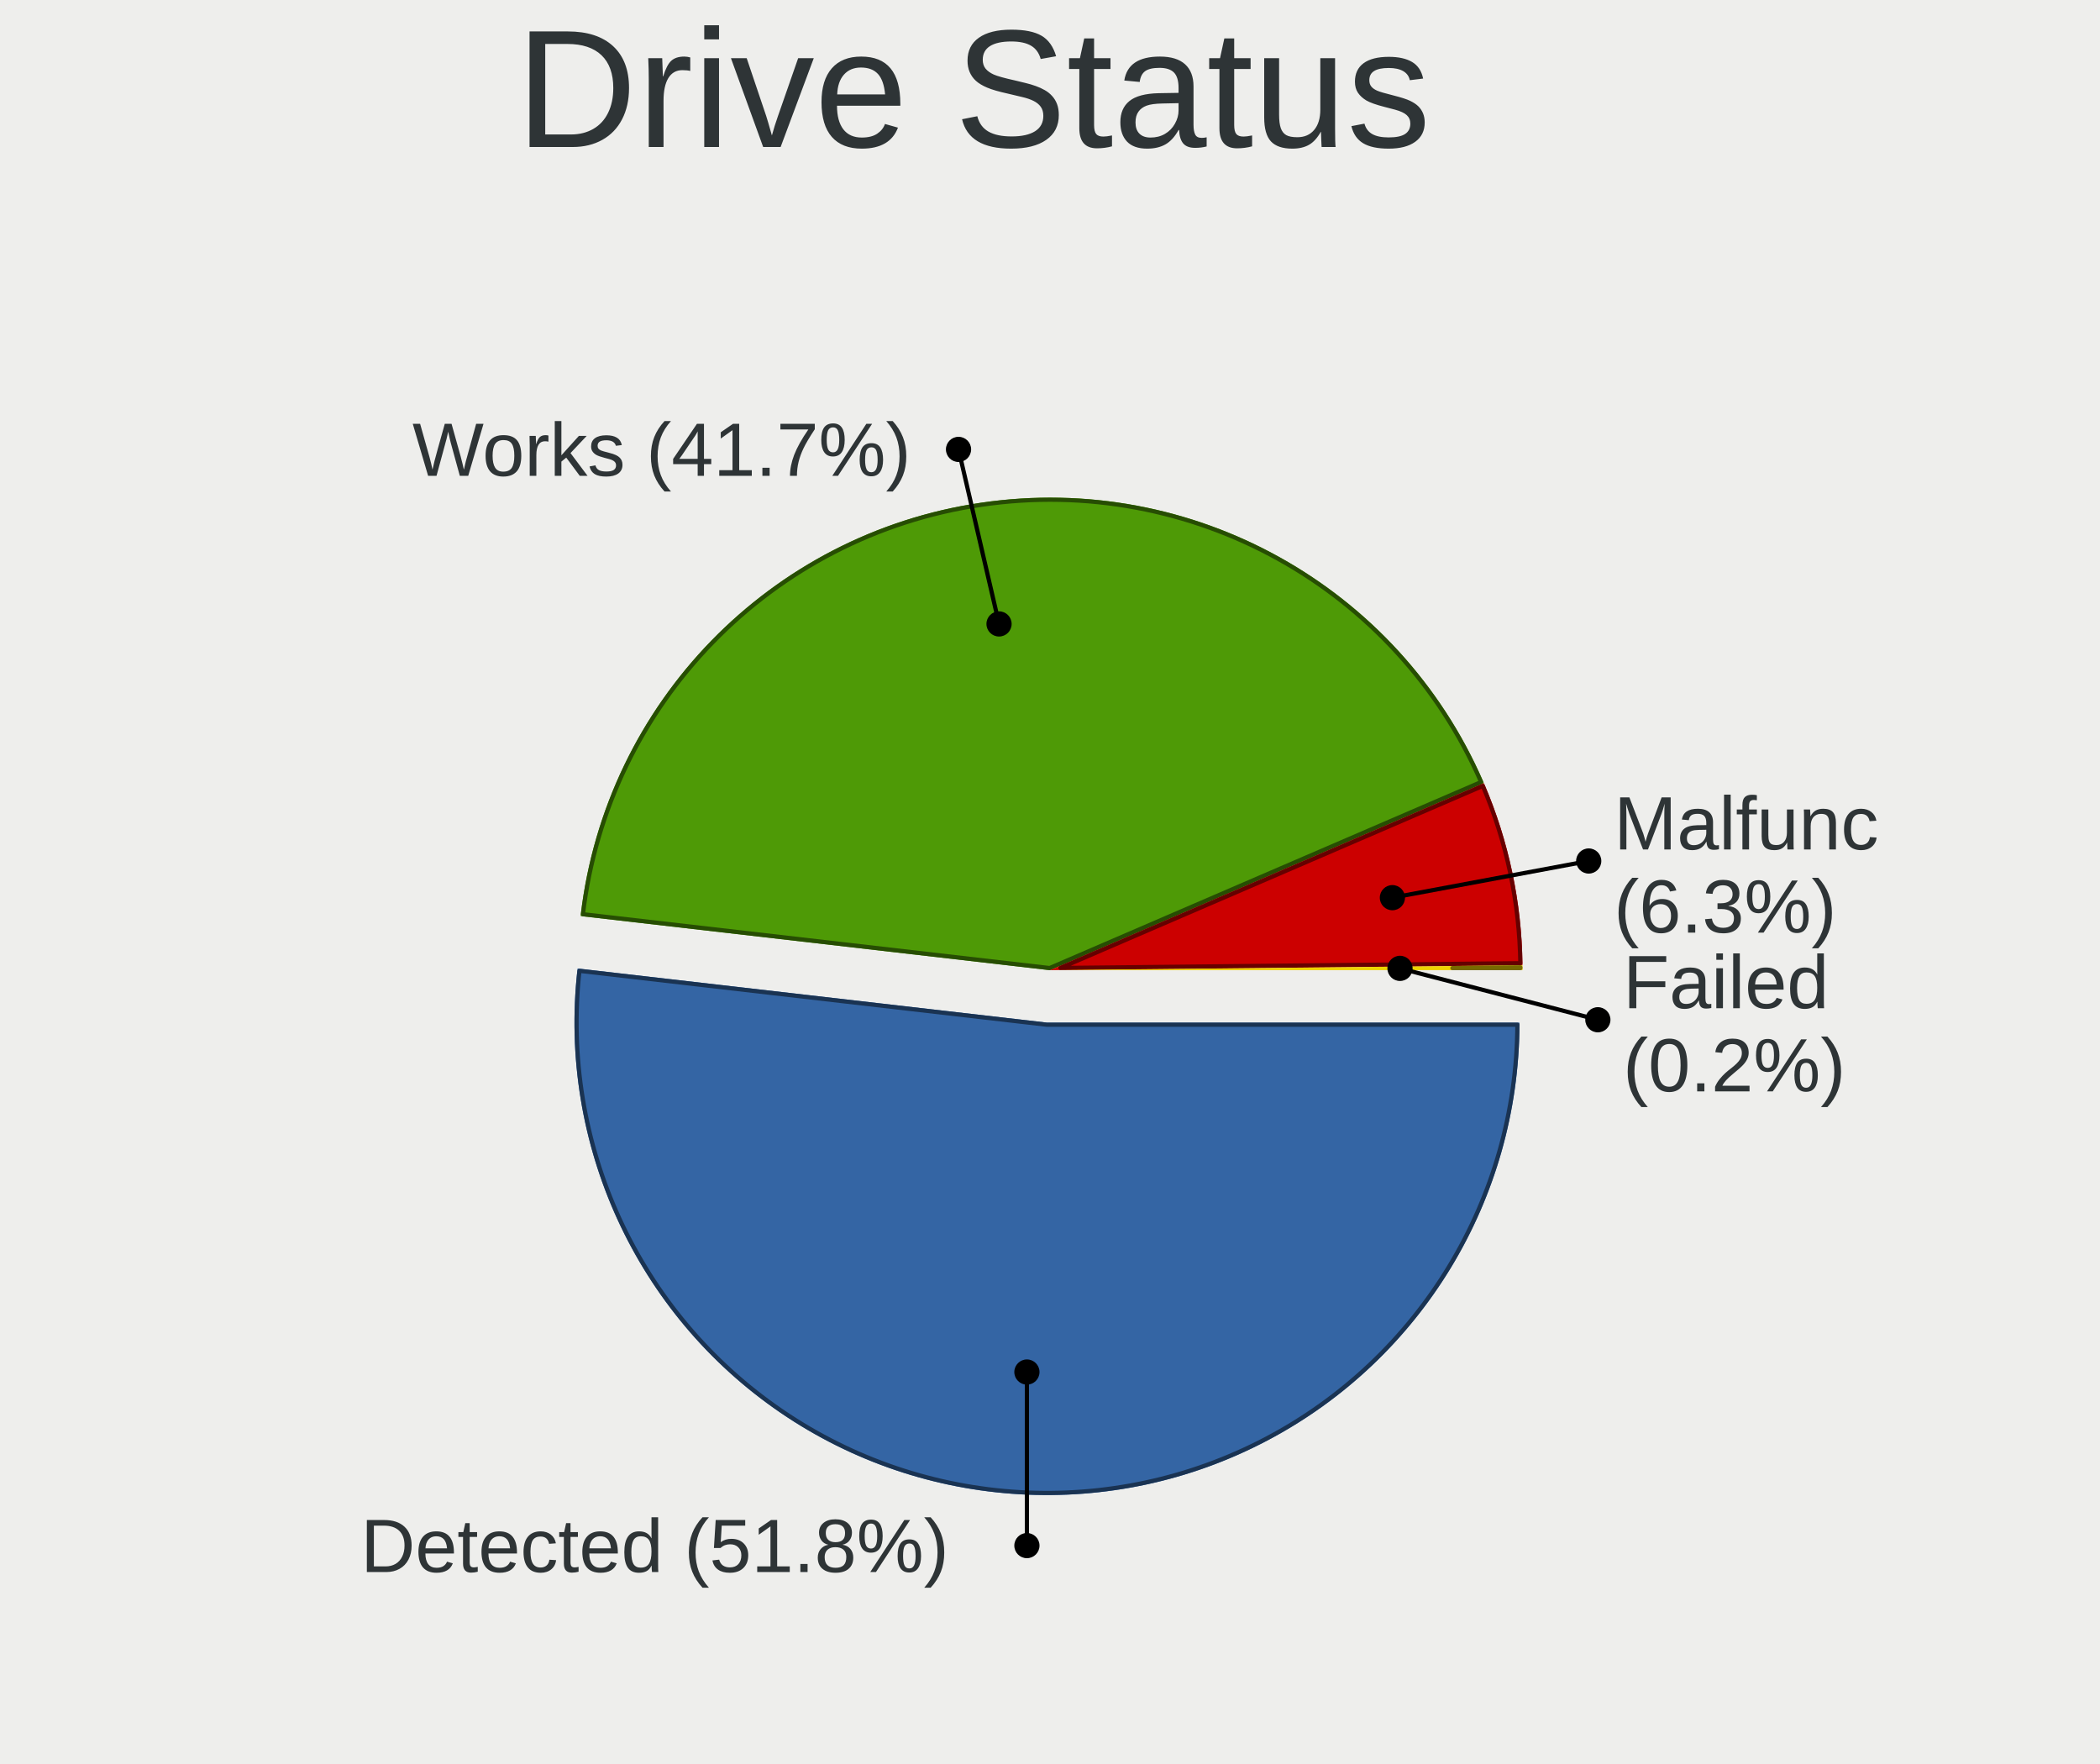
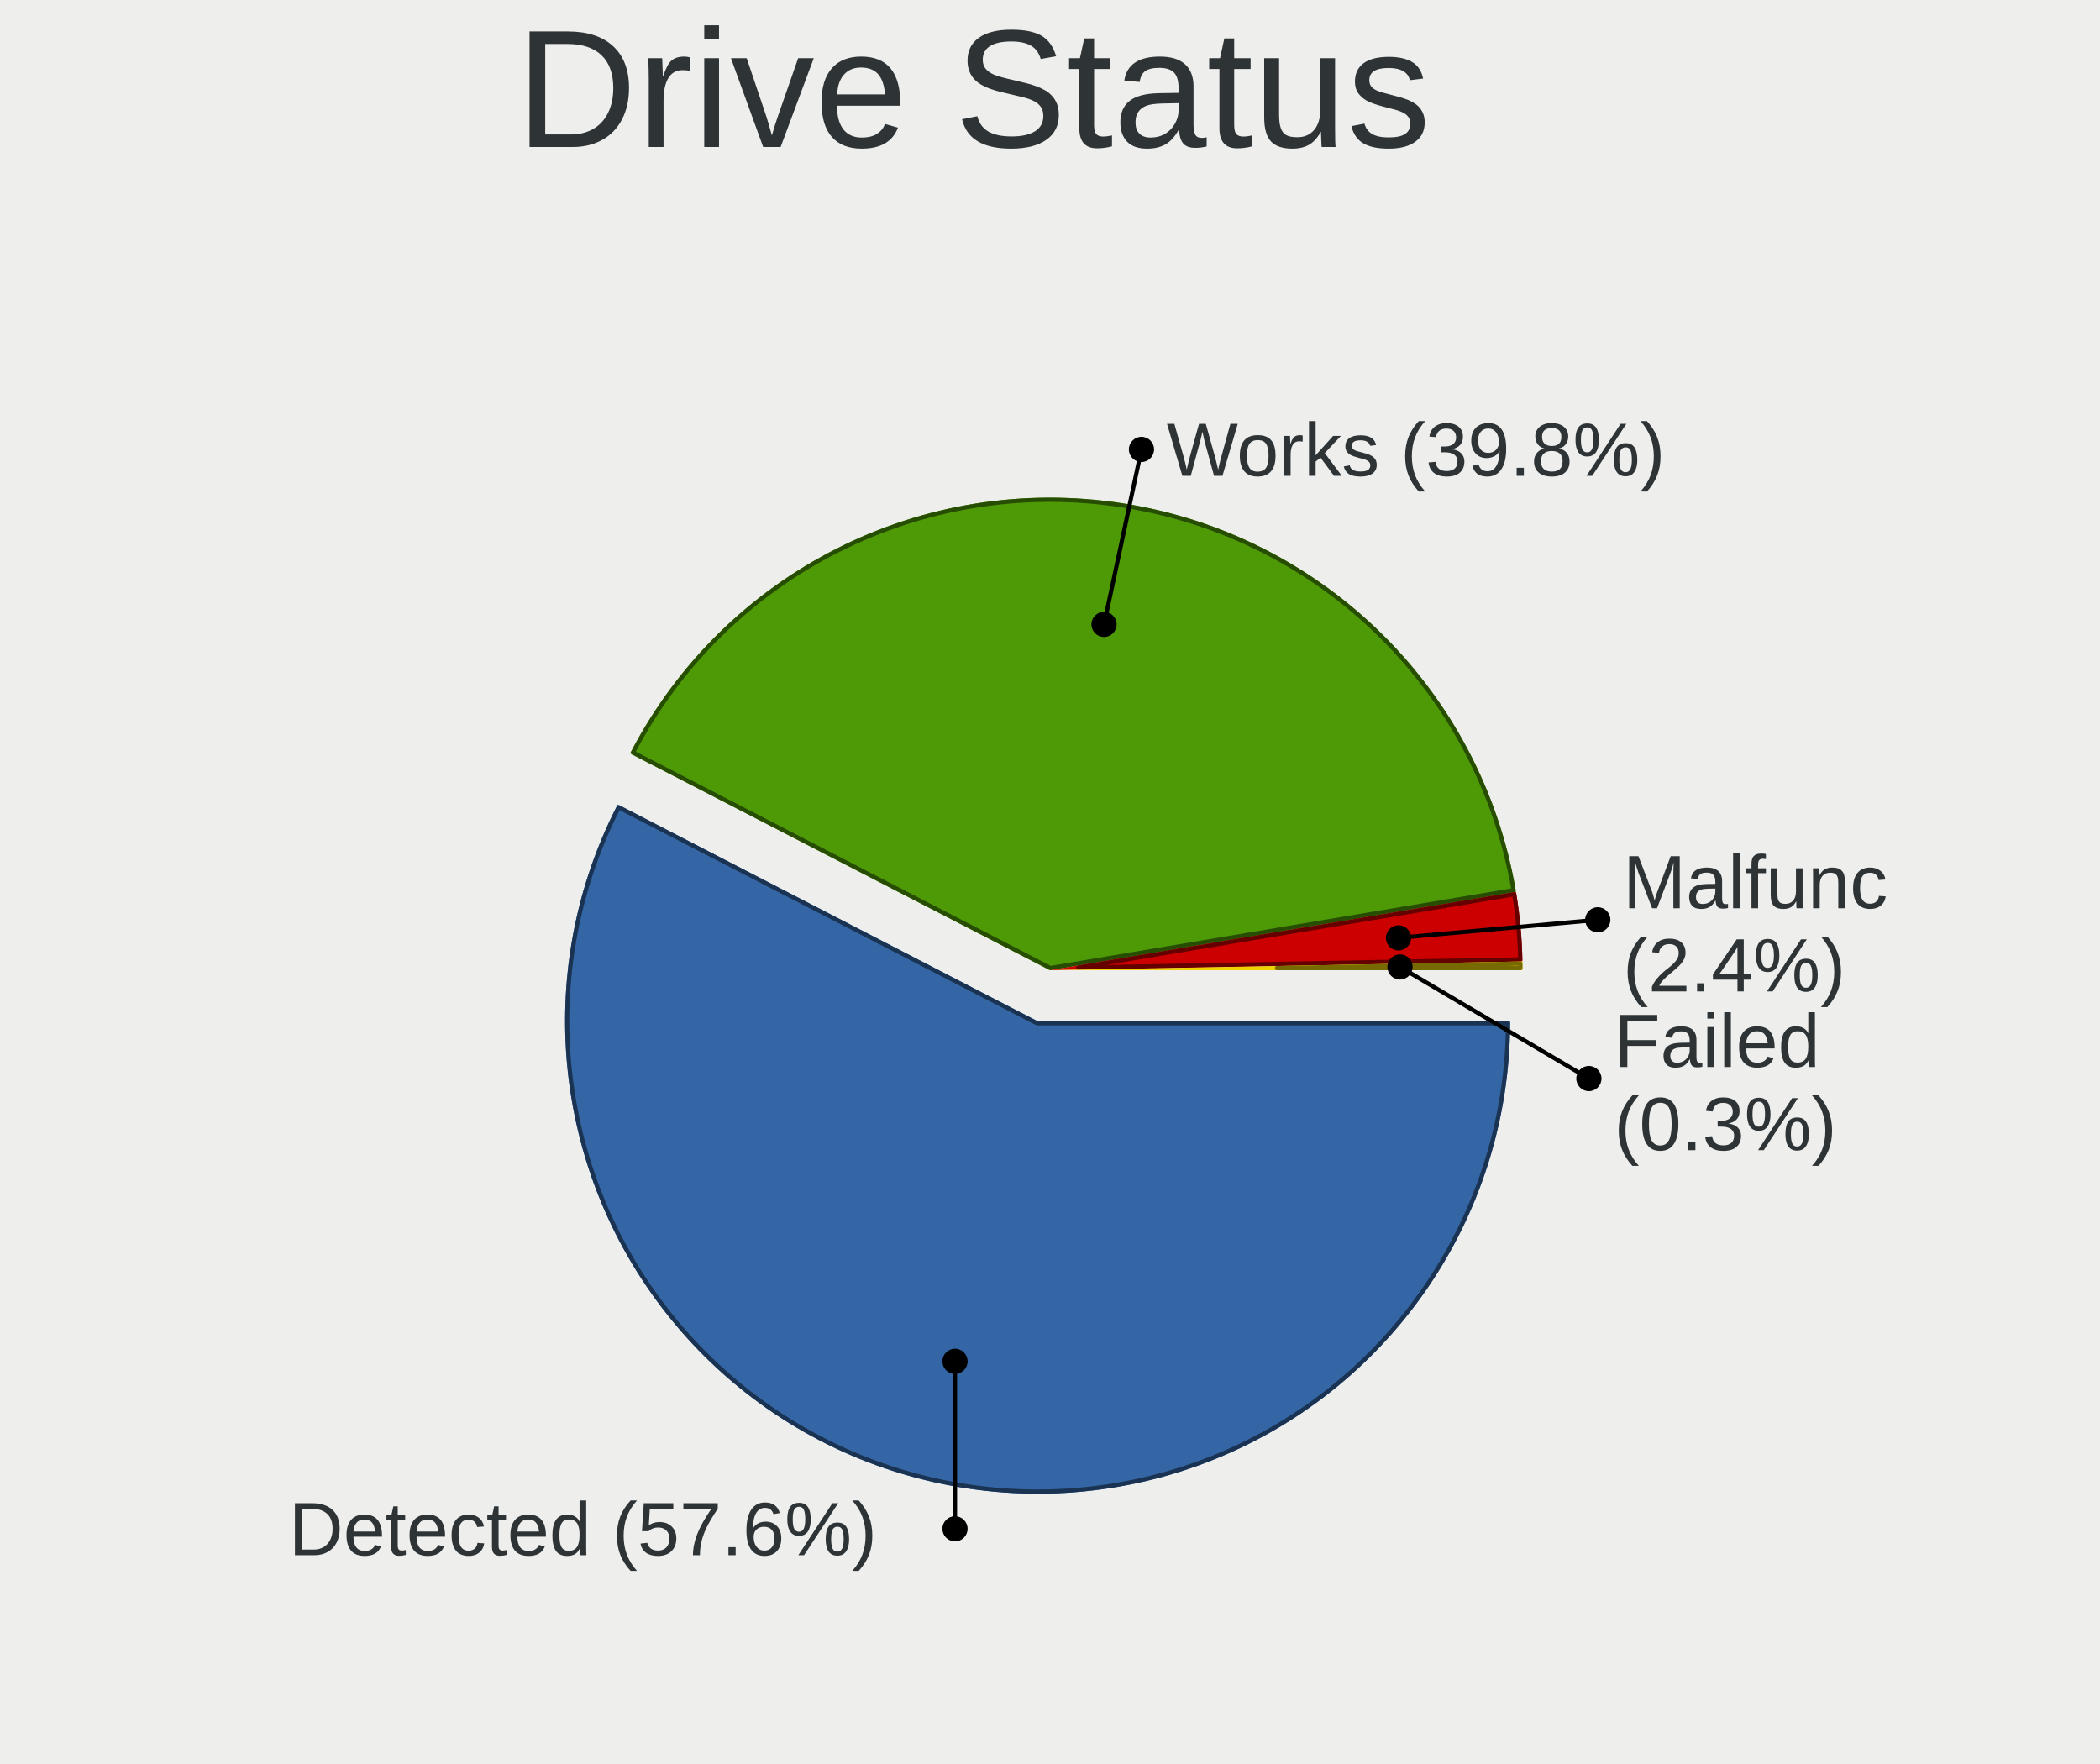
<svg xmlns="http://www.w3.org/2000/svg" width="500" height="420" version="1.0" id="ezcGraph">
  <defs />
  <g id="ezcGraphChart" color-rendering="optimizeQuality" shape-rendering="geometricPrecision" text-rendering="optimizeLegibility">
    <path d=" M 0,420 L 0,0 L 500,0 L 500,420 L 0,420 z " style="fill: #eeeeec; fill-opacity: 1.00; stroke: none;" id="ezcGraphPolygon_1" />
    <path d=" M 0,42 L 0,0 L 500,0 L 500,42 L 0,42 z " style="fill: #000000; fill-opacity: 0.00; stroke: none;" id="ezcGraphPolygon_2" />
-     <path d="M 249.28,243.48 L 361.78,243.48 A 112.50,112.50 0 1,1 137.52,230.59 z" style="fill: #3465a4; fill-opacity: 1.00; stroke: none; cursor: pointer;" id="ezcGraphCircleSector_4" />
-     <path d="M 249.25,243.98 L 361.28,243.98 A 112.00,112.00 0 1,1 137.96,231.15 z" style="fill: none; stroke: #1a3352; stroke-width: 1; stroke-opacity: 1.00; stroke-linecap: round; stroke-linejoin: round;" id="ezcGraphCircleSector_5" />
-     <path d="M 250.00,231.00 L 138.24,218.11 A 112.50,112.50 0 0,1 353.31,186.46 z" style="fill: #4e9a06; fill-opacity: 1.00; stroke: none; cursor: pointer;" id="ezcGraphCircleSector_6" />
-     <path d="M 249.92,230.49 L 138.79,217.67 A 112.00,112.00 0 0,1 352.65,186.20 z" style="fill: none; stroke: #274d03; stroke-width: 1; stroke-opacity: 1.00; stroke-linecap: round; stroke-linejoin: round;" id="ezcGraphCircleSector_7" />
-     <path d="M 250.00,231.00 L 353.31,186.46 A 112.50,112.50 0 0,1 362.49,229.83 z" style="fill: #cc0000; fill-opacity: 1.00; stroke: none; cursor: pointer;" id="ezcGraphCircleSector_8" />
-     <path d="M 252.48,230.47 L 353.05,187.12 A 112.00,112.00 0 0,1 361.99,229.33 z" style="fill: none; stroke: #660000; stroke-width: 1; stroke-opacity: 1.00; stroke-linecap: round; stroke-linejoin: round;" id="ezcGraphCircleSector_9" />
-     <path d="M 250.00,231.00 L 362.49,229.83 A 112.50,112.50 0 0,1 362.50,231.00 z" style="fill: #edd400; fill-opacity: 1.00; stroke: none; cursor: pointer;" id="ezcGraphCircleSector_10" />
-     <path d="M 345.81,230.50 L 362.00,230.33 A 112.00,112.00 0 0,1 362.00,230.50 z" style="fill: none; stroke: #776a00; stroke-width: 1; stroke-opacity: 1.00; stroke-linecap: round; stroke-linejoin: round;" id="ezcGraphCircleSector_11" />
-     <path d=" M 237.867,148.555 L 228.22,107" style="fill: none; stroke: #000000; stroke-width: 1; stroke-opacity: 1.00; stroke-linecap: round; stroke-linejoin: round;" id="ezcGraphLine_12" />
-     <ellipse cx="237.867" cy="148.555" rx="3" ry="3" style="fill: #000000; fill-opacity: 1.00; stroke: none;" id="ezcGraphCircle_13" />
-     <ellipse cx="228.22" cy="107" rx="3" ry="3" style="fill: #000000; fill-opacity: 1.00; stroke: none;" id="ezcGraphCircle_14" />
-     <path d=" M 244.502,326.675 L 244.502,368" style="fill: none; stroke: #000000; stroke-width: 1; stroke-opacity: 1.00; stroke-linecap: round; stroke-linejoin: round;" id="ezcGraphLine_16" />
-     <ellipse cx="244.502" cy="326.675" rx="3" ry="3" style="fill: #000000; fill-opacity: 1.00; stroke: none;" id="ezcGraphCircle_17" />
-     <ellipse cx="244.502" cy="368" rx="3" ry="3" style="fill: #000000; fill-opacity: 1.00; stroke: none;" id="ezcGraphCircle_18" />
-     <path d=" M 331.524,213.731 L 378.266,205" style="fill: none; stroke: #000000; stroke-width: 1; stroke-opacity: 1.00; stroke-linecap: round; stroke-linejoin: round;" id="ezcGraphLine_20" />
-     <ellipse cx="331.524" cy="213.731" rx="3" ry="3" style="fill: #000000; fill-opacity: 1.00; stroke: none;" id="ezcGraphCircle_21" />
-     <ellipse cx="378.266" cy="205" rx="3" ry="3" style="fill: #000000; fill-opacity: 1.00; stroke: none;" id="ezcGraphCircle_22" />
-     <path d=" M 333.332,230.565 L 380.442,242.8" style="fill: none; stroke: #000000; stroke-width: 1; stroke-opacity: 1.00; stroke-linecap: round; stroke-linejoin: round;" id="ezcGraphLine_24" />
-     <ellipse cx="333.332" cy="230.565" rx="3" ry="3" style="fill: #000000; fill-opacity: 1.00; stroke: none;" id="ezcGraphCircle_25" />
-     <ellipse cx="380.442" cy="242.8" rx="3" ry="3" style="fill: #000000; fill-opacity: 1.00; stroke: none;" id="ezcGraphCircle_26" />
+     <path d="M 247.05,243.15 L 359.55,243.15 A 112.50,112.50 0 1,1 147.08,191.54 z" style="fill: #3465a4; fill-opacity: 1.00; stroke: none; cursor: pointer;" id="ezcGraphCircleSector_4" />
+     <path d="M 246.93,243.65 L 359.05,243.65 A 112.00,112.00 0 1,1 147.30,192.21 z" style="fill: none; stroke: #1a3352; stroke-width: 1; stroke-opacity: 1.00; stroke-linecap: round; stroke-linejoin: round;" id="ezcGraphCircleSector_5" />
+     <path d="M 250.00,231.00 L 150.03,179.39 A 112.50,112.50 0 0,1 360.94,212.35 z" style="fill: #4e9a06; fill-opacity: 1.00; stroke: none; cursor: pointer;" id="ezcGraphCircleSector_6" />
+     <path d="M 250.08,230.48 L 150.71,179.18 A 112.00,112.00 0 0,1 360.37,211.94 z" style="fill: none; stroke: #274d03; stroke-width: 1; stroke-opacity: 1.00; stroke-linecap: round; stroke-linejoin: round;" id="ezcGraphCircleSector_7" />
+     <path d="M 250.00,231.00 L 360.94,212.35 A 112.50,112.50 0 0,1 362.48,228.92 z" style="fill: #cc0000; fill-opacity: 1.00; stroke: none; cursor: pointer;" id="ezcGraphCircleSector_8" />
+     <path d="M 256.73,230.38 L 360.53,212.92 A 112.00,112.00 0 0,1 361.97,228.43 z" style="fill: none; stroke: #660000; stroke-width: 1; stroke-opacity: 1.00; stroke-linecap: round; stroke-linejoin: round;" id="ezcGraphCircleSector_9" />
+     <path d="M 250.00,231.00 L 362.48,228.92 A 112.50,112.50 0 0,1 362.50,231.00 z" style="fill: #edd400; fill-opacity: 1.00; stroke: none; cursor: pointer;" id="ezcGraphCircleSector_10" />
+     <path d="M 304.03,230.50 L 361.99,229.43 A 112.00,112.00 0 0,1 362.00,230.50 z" style="fill: none; stroke: #776a00; stroke-width: 1; stroke-opacity: 1.00; stroke-linecap: round; stroke-linejoin: round;" id="ezcGraphCircleSector_11" />
+     <path d=" M 227.38,324.126 L 227.38,364" style="fill: none; stroke: #000000; stroke-width: 1; stroke-opacity: 1.00; stroke-linecap: round; stroke-linejoin: round;" id="ezcGraphLine_12" />
+     <ellipse cx="227.38" cy="324.126" rx="3" ry="3" style="fill: #000000; fill-opacity: 1.00; stroke: none;" id="ezcGraphCircle_13" />
+     <ellipse cx="227.38" cy="364" rx="3" ry="3" style="fill: #000000; fill-opacity: 1.00; stroke: none;" id="ezcGraphCircle_14" />
+     <path d=" M 262.865,148.666 L 271.78,107" style="fill: none; stroke: #000000; stroke-width: 1; stroke-opacity: 1.00; stroke-linecap: round; stroke-linejoin: round;" id="ezcGraphLine_16" />
+     <ellipse cx="262.865" cy="148.666" rx="3" ry="3" style="fill: #000000; fill-opacity: 1.00; stroke: none;" id="ezcGraphCircle_17" />
+     <ellipse cx="271.78" cy="107" rx="3" ry="3" style="fill: #000000; fill-opacity: 1.00; stroke: none;" id="ezcGraphCircle_18" />
+     <path d=" M 332.977,223.3 L 380.423,219" style="fill: none; stroke: #000000; stroke-width: 1; stroke-opacity: 1.00; stroke-linecap: round; stroke-linejoin: round;" id="ezcGraphLine_20" />
+     <ellipse cx="332.977" cy="223.3" rx="3" ry="3" style="fill: #000000; fill-opacity: 1.00; stroke: none;" id="ezcGraphCircle_21" />
+     <ellipse cx="380.423" cy="219" rx="3" ry="3" style="fill: #000000; fill-opacity: 1.00; stroke: none;" id="ezcGraphCircle_22" />
+     <path d=" M 333.33,230.229 L 378.308,256.8" style="fill: none; stroke: #000000; stroke-width: 1; stroke-opacity: 1.00; stroke-linecap: round; stroke-linejoin: round;" id="ezcGraphLine_24" />
+     <ellipse cx="333.33" cy="230.229" rx="3" ry="3" style="fill: #000000; fill-opacity: 1.00; stroke: none;" id="ezcGraphCircle_25" />
+     <ellipse cx="378.308" cy="256.8" rx="3" ry="3" style="fill: #000000; fill-opacity: 1.00; stroke: none;" id="ezcGraphCircle_26" />
    <g id="ezcGraphTextBox_3">
      <path d=" M 122.3,42 L 122.3,0.5 L 378.2,0.5 L 378.2,42 L 122.3,42 z " style="fill: #ffffff; fill-opacity: 0.00; stroke: none;" id="ezcGraphPolygon_28" />
      <text id="ezcGraphTextBox_3_text" x="122.8" text-length="254.4px" y="35" style="font-size: 40px; font-family: 'Arial'; fill: #2e3436; fill-opacity: 1.00; stroke: none;">Drive Status</text>
    </g>
    <g id="ezcGraphTextBox_15" style=" cursor: pointer;">
-       <path d=" M 97.7,117 L 97.7,97.5 L 223.22,97.5 L 223.22,117 L 97.7,117 z " style="fill: #ffffff; fill-opacity: 0.00; stroke: none;" id="ezcGraphPolygon_29" />
-       <text id="ezcGraphTextBox_15_text" x="98.2" text-length="124.02px" y="113.3" style="font-size: 18px; font-family: 'Arial'; fill: #2e3436; fill-opacity: 1.00; stroke: none;">Works (41.7%)</text>
+       <path d=" M 68.24,374 L 68.24,354.5 L 222.38,354.5 L 222.38,374 L 68.24,374 z " style="fill: #ffffff; fill-opacity: 0.00; stroke: none;" id="ezcGraphPolygon_29" />
+       <text id="ezcGraphTextBox_15_text" x="68.74" text-length="152.64px" y="370.3" style="font-size: 18px; font-family: 'Arial'; fill: #2e3436; fill-opacity: 1.00; stroke: none;">Detected (57.6%)</text>
    </g>
    <g id="ezcGraphTextBox_19" style=" cursor: pointer;">
-       <path d=" M 85.362,378 L 85.362,358.5 L 239.502,358.5 L 239.502,378 L 85.362,378 z " style="fill: #ffffff; fill-opacity: 0.00; stroke: none;" id="ezcGraphPolygon_30" />
-       <text id="ezcGraphTextBox_19_text" x="85.862" text-length="152.64px" y="374.3" style="font-size: 18px; font-family: 'Arial'; fill: #2e3436; fill-opacity: 1.00; stroke: none;">Detected (51.8%)</text>
+       <path d=" M 277.28,117 L 277.28,97.5 L 402.8,97.5 L 402.8,117 L 277.28,117 z " style="fill: #ffffff; fill-opacity: 0.00; stroke: none;" id="ezcGraphPolygon_30" />
+       <text id="ezcGraphTextBox_19_text" x="277.78" text-length="124.02px" y="113.3" style="font-size: 18px; font-family: 'Arial'; fill: #2e3436; fill-opacity: 1.00; stroke: none;">Works (39.8%)</text>
    </g>
    <g id="ezcGraphTextBox_23" style=" cursor: pointer;">
-       <path d=" M 383.766,224.05 L 383.766,186.45 L 452.046,186.45 L 452.046,224.05 L 383.766,224.05 z " style="fill: #ffffff; fill-opacity: 0.00; stroke: none;" id="ezcGraphPolygon_31" />
-       <text id="ezcGraphTextBox_23_text" x="384.266" text-length="66.78px" y="202.25" style="font-size: 18px; font-family: 'Arial'; fill: #2e3436; fill-opacity: 1.00; stroke: none;">Malfunc</text>
-       <text id="ezcGraphTextBox_23_text" x="384.266" text-length="57.24px" y="222.05" style="font-size: 18px; font-family: 'Arial'; fill: #2e3436; fill-opacity: 1.00; stroke: none;">(6.3%)</text>
+       <path d=" M 385.923,238.05 L 385.923,200.45 L 454.203,200.45 L 454.203,238.05 L 385.923,238.05 z " style="fill: #ffffff; fill-opacity: 0.00; stroke: none;" id="ezcGraphPolygon_31" />
+       <text id="ezcGraphTextBox_23_text" x="386.423" text-length="66.78px" y="216.25" style="font-size: 18px; font-family: 'Arial'; fill: #2e3436; fill-opacity: 1.00; stroke: none;">Malfunc</text>
+       <text id="ezcGraphTextBox_23_text" x="386.423" text-length="57.24px" y="236.05" style="font-size: 18px; font-family: 'Arial'; fill: #2e3436; fill-opacity: 1.00; stroke: none;">(2.4%)</text>
    </g>
    <g id="ezcGraphTextBox_27" style=" cursor: pointer;">
-       <path d=" M 385.942,261.85 L 385.942,224.25 L 444.682,224.25 L 444.682,261.85 L 385.942,261.85 z " style="fill: #ffffff; fill-opacity: 0.00; stroke: none;" id="ezcGraphPolygon_32" />
-       <text id="ezcGraphTextBox_27_text" x="386.442" text-length="57.24px" y="240.05" style="font-size: 18px; font-family: 'Arial'; fill: #2e3436; fill-opacity: 1.00; stroke: none;">Failed</text>
-       <text id="ezcGraphTextBox_27_text" x="386.442" text-length="57.24px" y="259.85" style="font-size: 18px; font-family: 'Arial'; fill: #2e3436; fill-opacity: 1.00; stroke: none;">(0.2%)</text>
+       <path d=" M 383.808,275.85 L 383.808,238.25 L 442.548,238.25 L 442.548,275.85 L 383.808,275.85 z " style="fill: #ffffff; fill-opacity: 0.00; stroke: none;" id="ezcGraphPolygon_32" />
+       <text id="ezcGraphTextBox_27_text" x="384.308" text-length="57.24px" y="254.05" style="font-size: 18px; font-family: 'Arial'; fill: #2e3436; fill-opacity: 1.00; stroke: none;">Failed</text>
+       <text id="ezcGraphTextBox_27_text" x="384.308" text-length="57.24px" y="273.85" style="font-size: 18px; font-family: 'Arial'; fill: #2e3436; fill-opacity: 1.00; stroke: none;">(0.3%)</text>
    </g>
  </g>
</svg>
